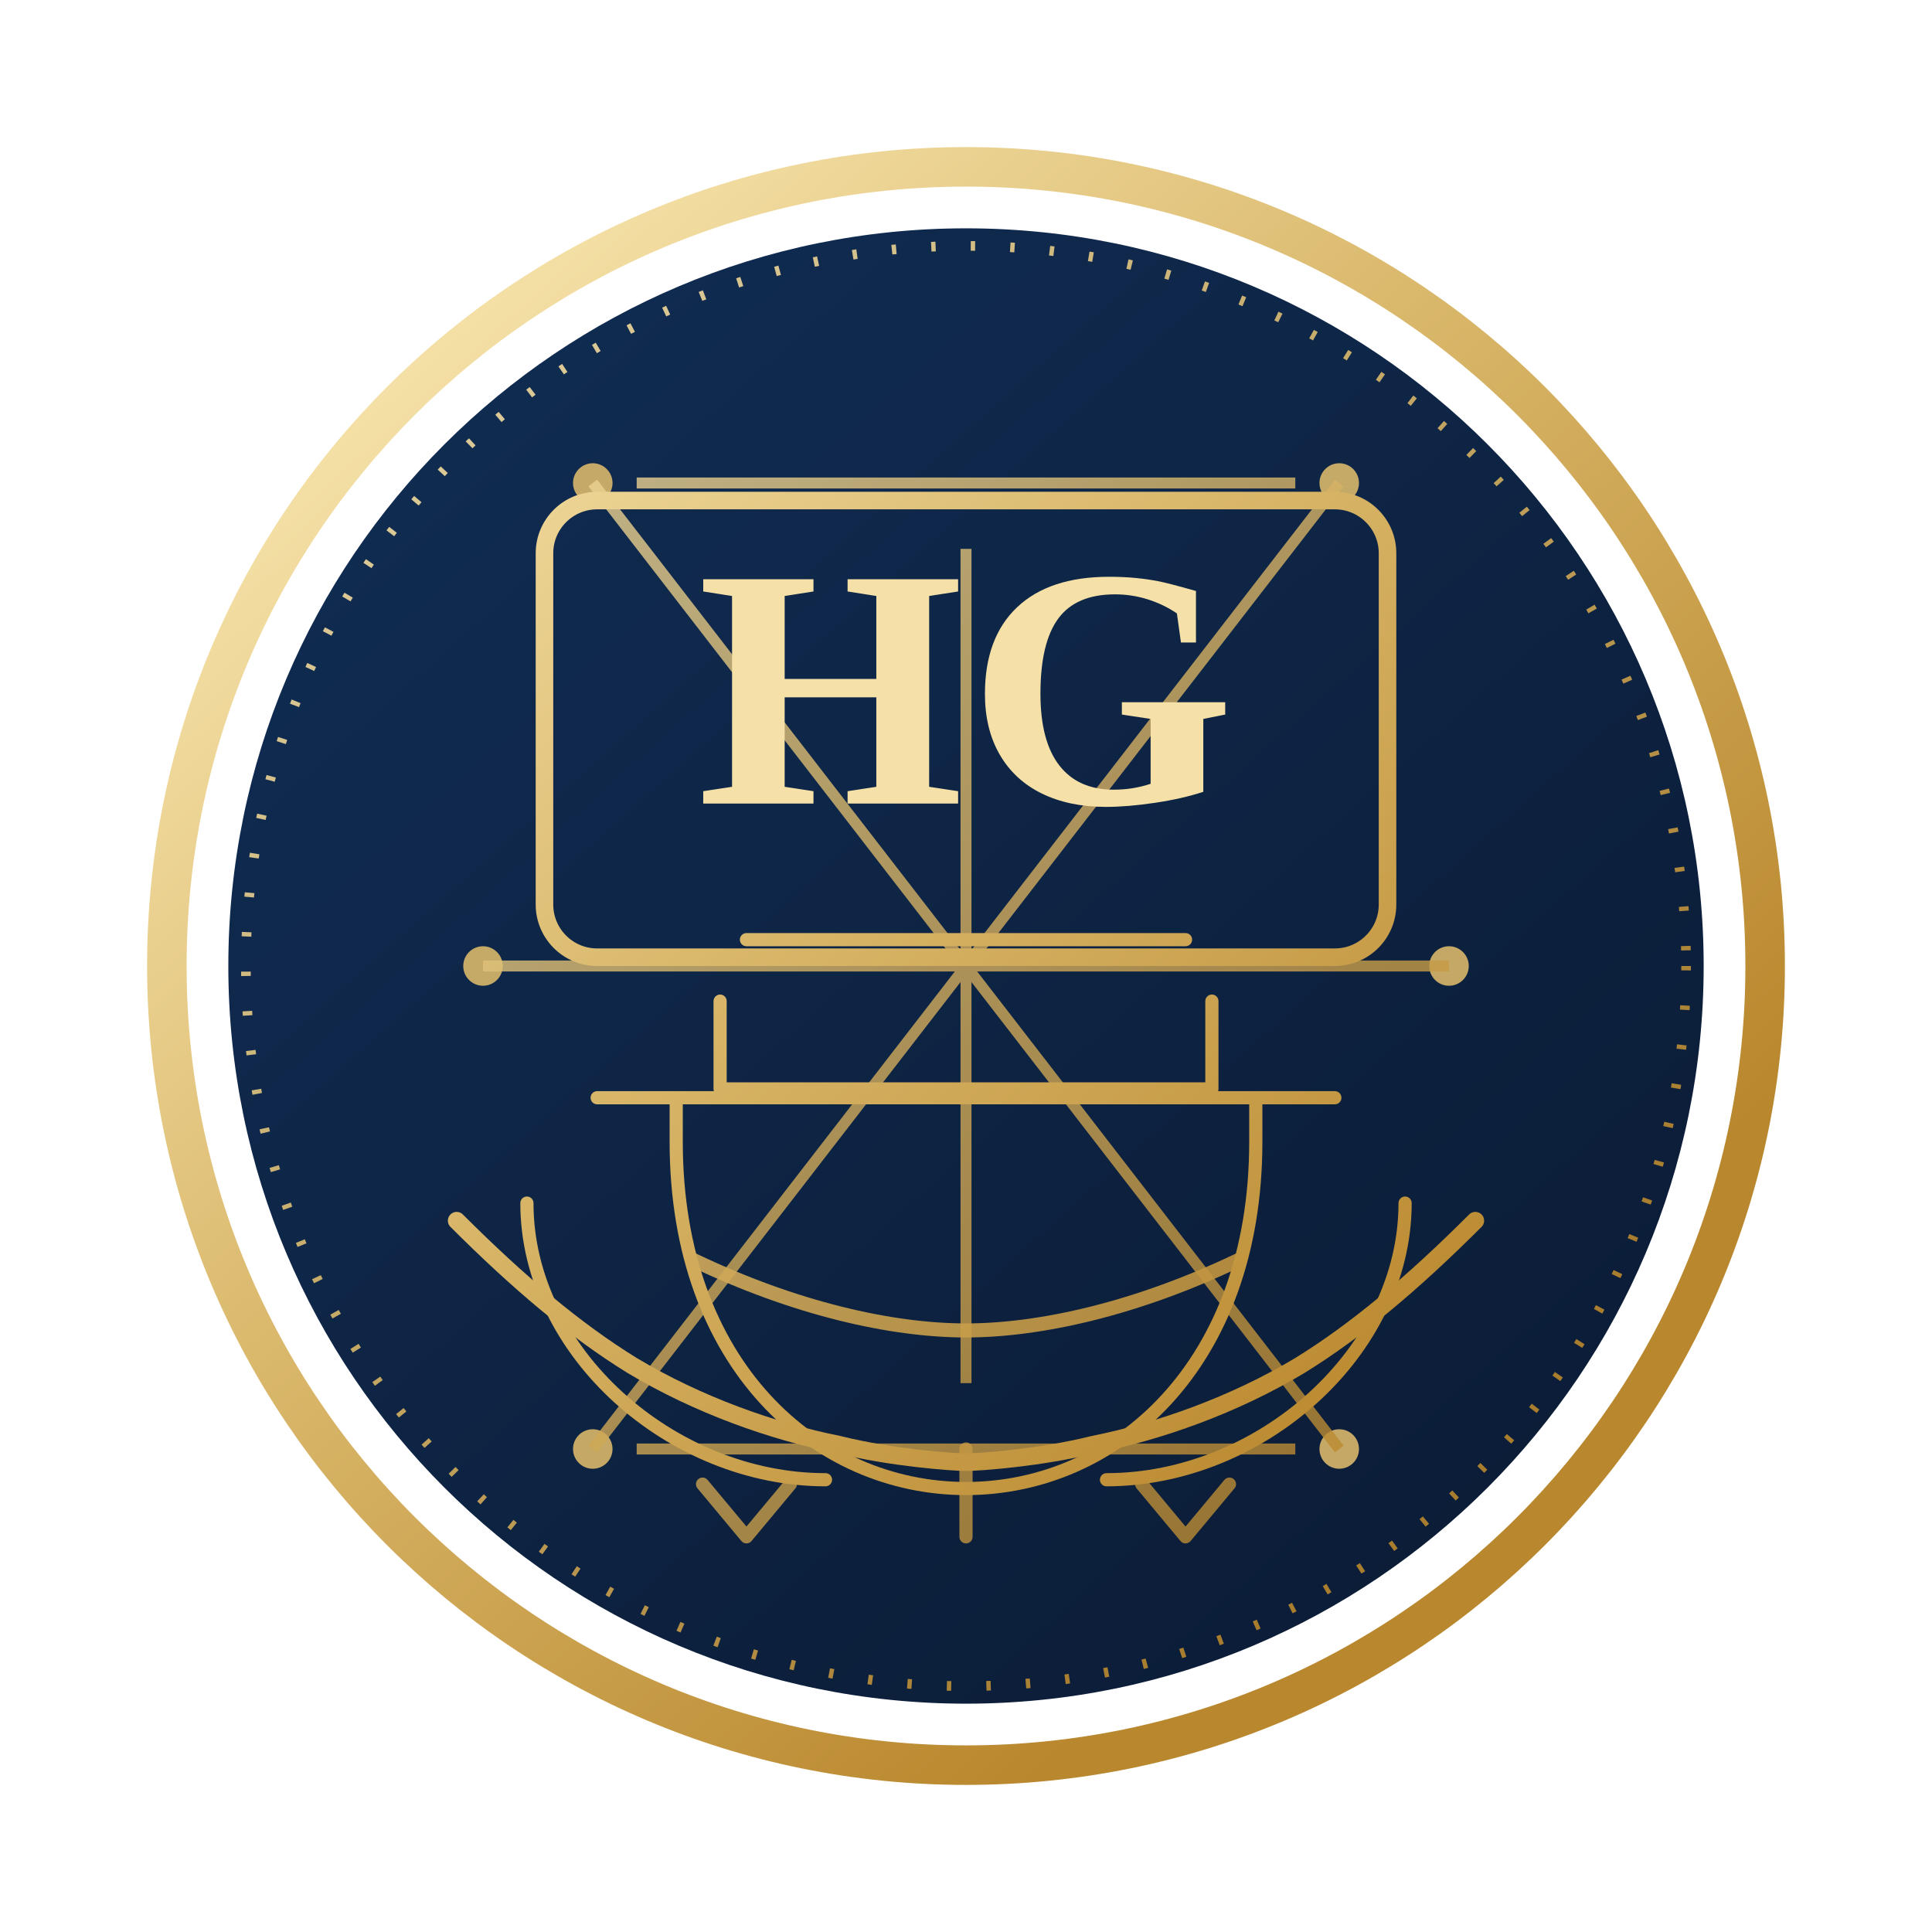
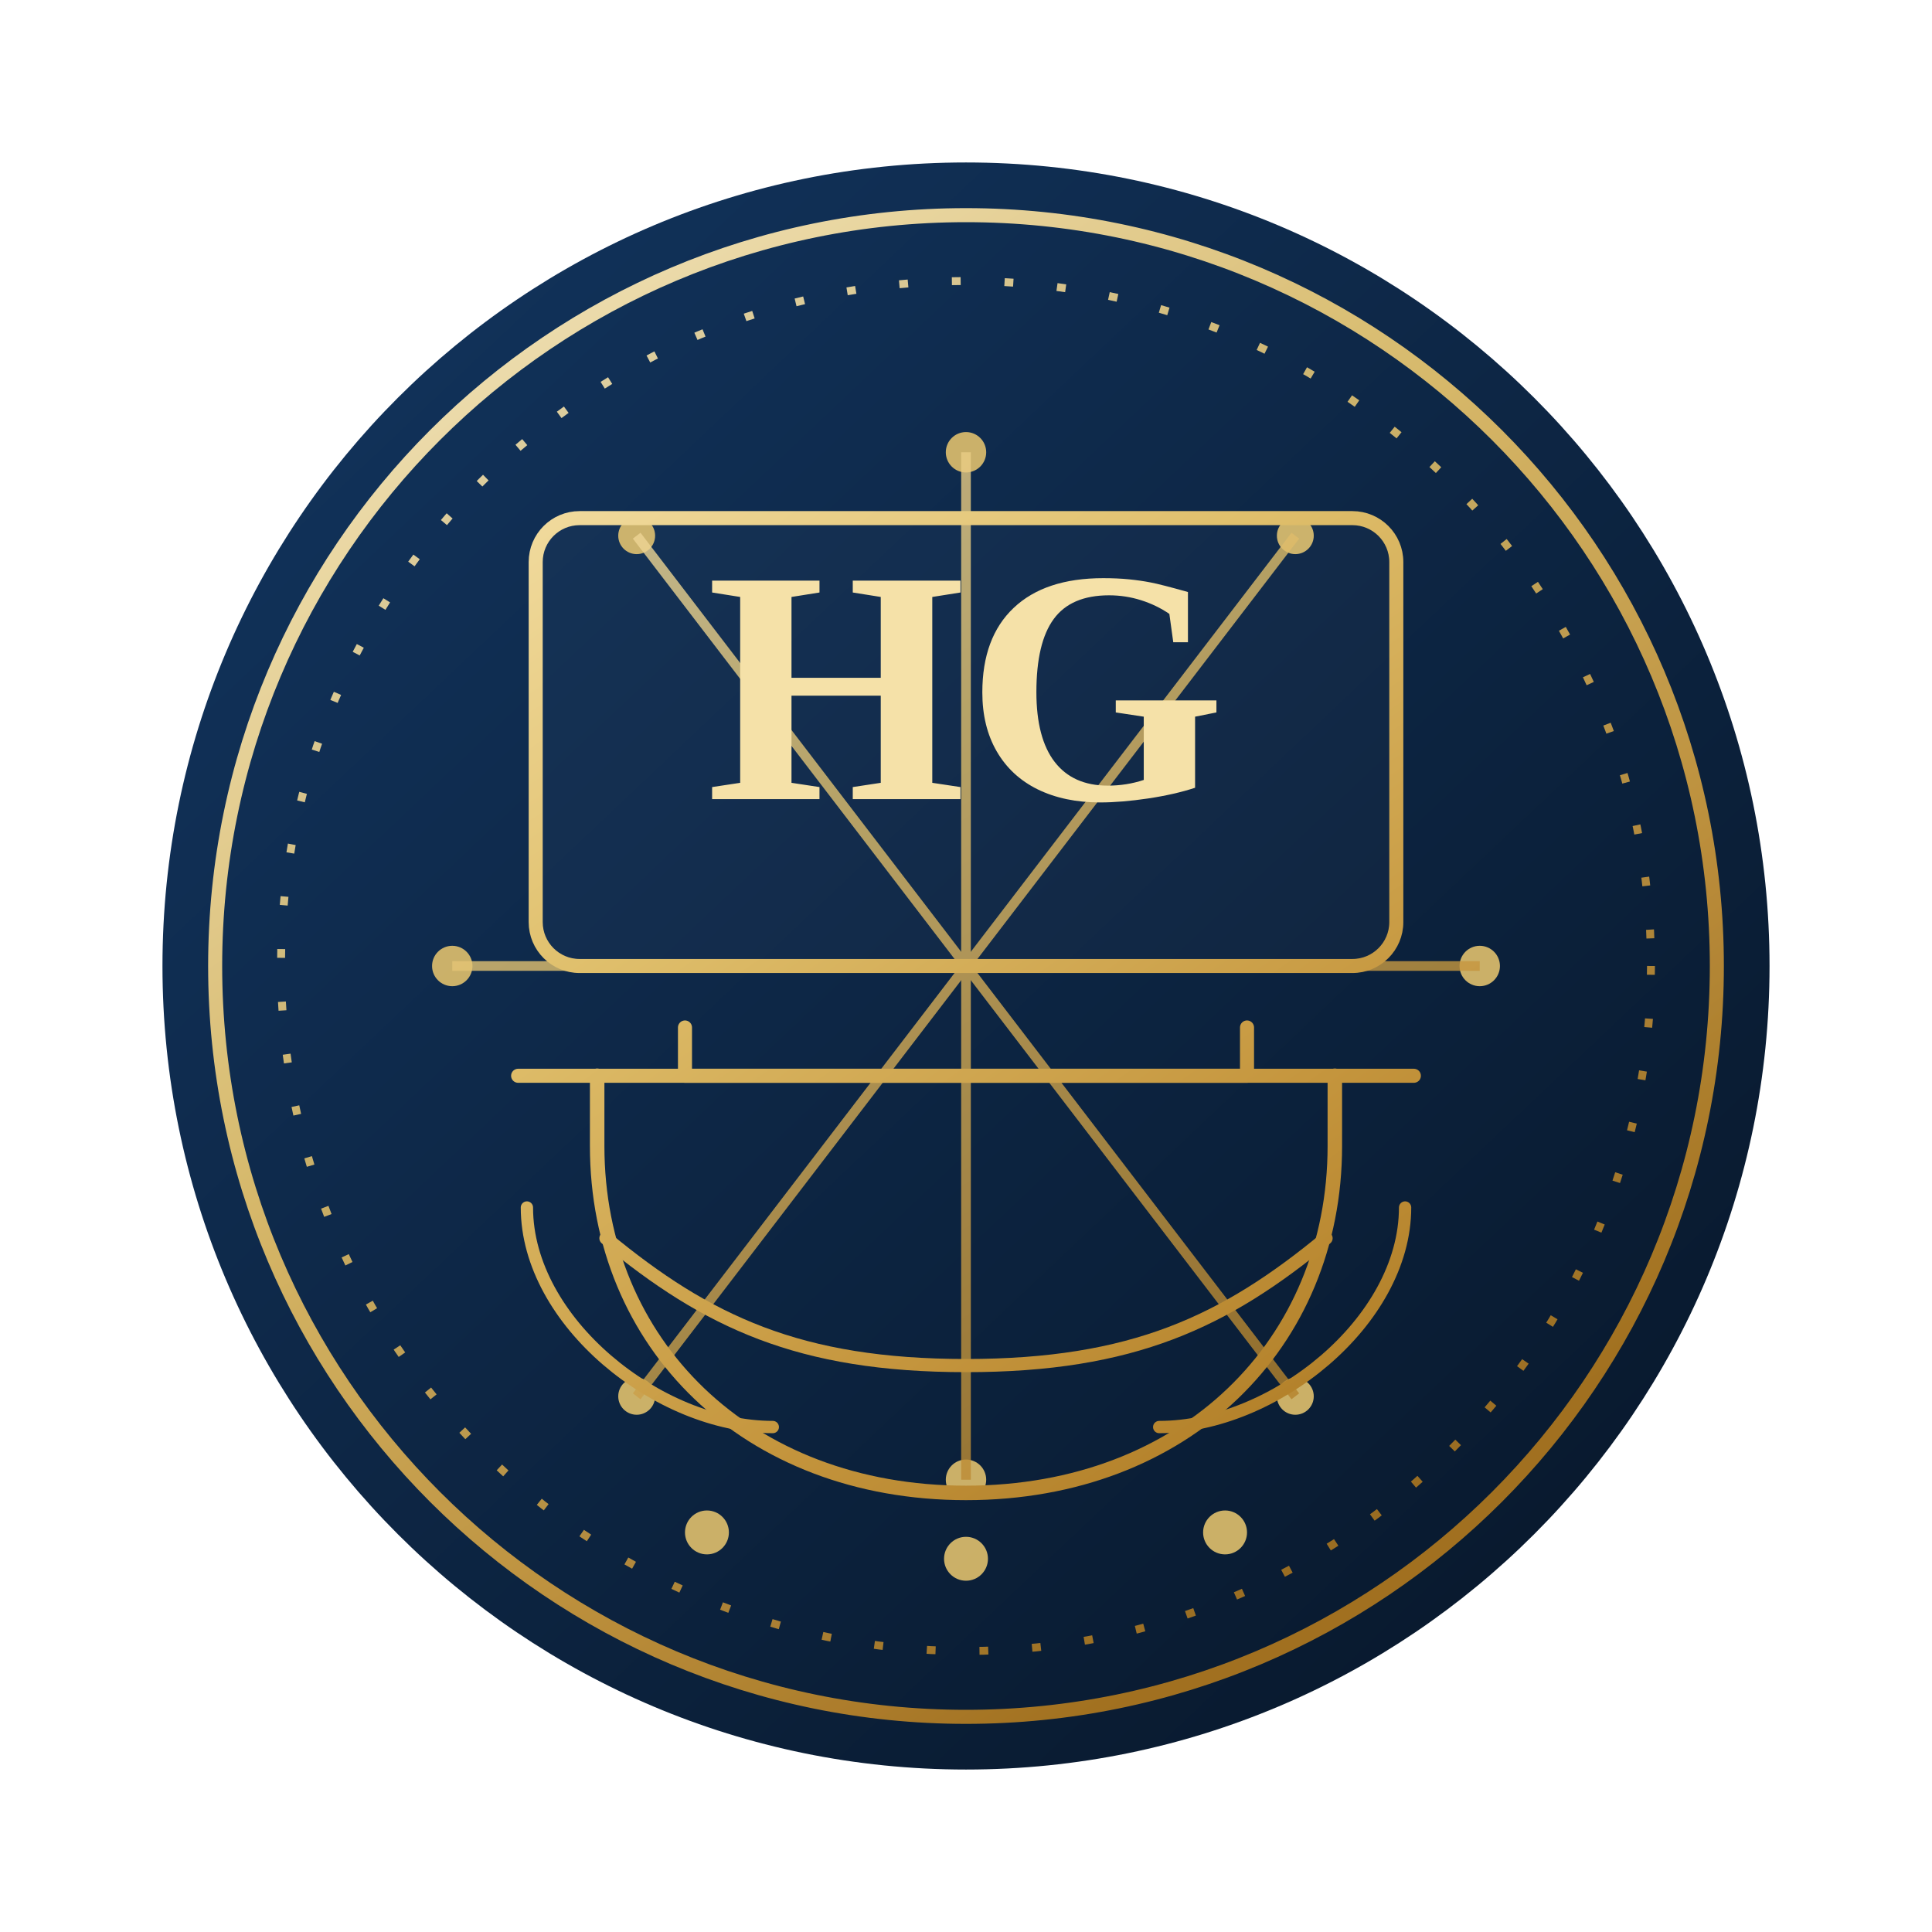
<svg xmlns="http://www.w3.org/2000/svg" width="440" height="440" viewBox="0 0 440 440" fill="none">
  <defs>
-     <linearGradient id="gold" x1="100" y1="70" x2="330" y2="320" gradientUnits="userSpaceOnUse">
-       <stop stop-color="#F5E1A8" />
-       <stop offset="0.45" stop-color="#D9B76A" />
-       <stop offset="1" stop-color="#B9872D" />
+     <linearGradient id="gold" x1="120" y1="70" x2="312" y2="350" gradientUnits="userSpaceOnUse">
+       <stop stop-color="#F8E6B3" />
+       <stop offset="0.38" stop-color="#E0C06D" />
+       <stop offset="0.72" stop-color="#C5963E" />
+       <stop offset="1" stop-color="#A9751F" />
    </linearGradient>
-     <linearGradient id="navy" x1="90" y1="80" x2="340" y2="360" gradientUnits="userSpaceOnUse">
-       <stop stop-color="#102C52" />
-       <stop offset="1" stop-color="#0B1C36" />
+     <linearGradient id="navy" x1="86" y1="70" x2="350" y2="349" gradientUnits="userSpaceOnUse">
+       <stop stop-color="#11325A" />
+       <stop offset="1" stop-color="#091A2F" />
    </linearGradient>
  </defs>
-   <circle cx="220" cy="220" r="182" fill="none" stroke="url(#gold)" stroke-width="9" />
-   <circle cx="220" cy="220" r="168" fill="url(#navy)" />
-   <circle cx="220" cy="220" r="164" fill="none" stroke="url(#gold)" stroke-width="2.2" stroke-dasharray="1 8" opacity="0.9" />
+   <circle cx="220" cy="220" r="183" fill="url(#navy)" />
+   <circle cx="220" cy="220" r="171" stroke="url(#gold)" stroke-width="3.2" opacity="0.95" />
+   <circle cx="220" cy="220" r="156" stroke="url(#gold)" stroke-width="1.8" stroke-dasharray="2 10" opacity="0.9" />
  <g opacity="0.9">
-     <circle cx="135" cy="110" r="4.5" fill="#D9B76A" />
-     <circle cx="305" cy="110" r="4.5" fill="#D9B76A" />
-     <circle cx="110" cy="220" r="4.5" fill="#D9B76A" />
-     <circle cx="330" cy="220" r="4.5" fill="#D9B76A" />
-     <circle cx="135" cy="330" r="4.5" fill="#D9B76A" />
-     <circle cx="305" cy="330" r="4.5" fill="#D9B76A" />
+     <circle cx="220" cy="103" r="4.6" fill="#E0C06D" />
+     <circle cx="220" cy="337" r="4.6" fill="#E0C06D" />
+     <circle cx="103" cy="220" r="4.6" fill="#E0C06D" />
+     <circle cx="337" cy="220" r="4.6" fill="#E0C06D" />
+     <circle cx="145" cy="122" r="4.2" fill="#E0C06D" />
+     <circle cx="295" cy="122" r="4.2" fill="#E0C06D" />
+     <circle cx="145" cy="318" r="4.2" fill="#E0C06D" />
+     <circle cx="295" cy="318" r="4.2" fill="#E0C06D" />
  </g>
-   <g stroke="url(#gold)" stroke-width="2.5" opacity="0.8">
-     <path d="M145 110H295" />
-     <path d="M110 220H330" />
-     <path d="M145 330H295" />
-     <path d="M220 125V315" />
-     <path d="M135 110L220 220L305 110" />
-     <path d="M135 330L220 220L305 330" />
+   <g stroke="url(#gold)" stroke-width="2.2" opacity="0.8">
+     <path d="M145 122L220 220L295 122" />
+     <path d="M145 318L220 220L295 318" />
+     <path d="M220 103V337" />
+     <path d="M103 220H337" />
  </g>
  <g>
-     <rect x="124" y="114" width="192" height="104" rx="12" fill="none" stroke="url(#gold)" stroke-width="4" />
-     <text x="220" y="183" text-anchor="middle" fill="#F5E1A8" font-family="Georgia, 'Times New Roman', serif" font-size="78" font-weight="700" letter-spacing="1">HG</text>
+     <rect x="122" y="118" width="196" height="102" rx="10" fill="rgba(255,255,255,0.02)" stroke="url(#gold)" stroke-width="3.2" />
+     <text x="220" y="182" text-anchor="middle" fill="#F5E1A8" font-family="Georgia, 'Times New Roman', serif" font-size="76" font-weight="700">HG</text>
  </g>
-   <g stroke="url(#gold)" stroke-width="3" fill="none" stroke-linecap="round" stroke-linejoin="round">
-     <path d="M136 250H304" />
-     <path d="M154 250V260C154 311 186 339 220 339C254 339 286 311 286 260V250" />
-     <path d="M164 228V248H276V228" />
-     <path d="M170 214H270" />
-     <path d="M120 274C120 308 153 337 188 337" />
-     <path d="M320 274C320 308 287 337 252 337" />
+   <g fill="none" stroke="url(#gold)" stroke-linecap="round" stroke-linejoin="round">
+     <path d="M118 245H322" stroke-width="3.2" />
+     <path d="M136 245V261C136 306 170 340 220 340C270 340 304 306 304 261V245" stroke-width="3.3" />
+     <path d="M156 234V245H284V234" stroke-width="3.2" />
+     <path d="M170 220H270" stroke-width="3.1" />
+     <path d="M138 282C161 301 182 311 220 311C258 311 279 301 302 282" stroke-width="3" />
+     <path d="M120 275C120 301 150 325 176 325" stroke-width="2.8" />
+     <path d="M320 275C320 301 290 325 264 325" stroke-width="2.8" />
  </g>
-   <g>
-     <path d="M104 278C118 292 131 303 144 311C159 320 176 326 191 329C203 332 217 333 220 333C223 333 237 332 249 329C264 326 281 320 296 311C309 303 322 292 336 278" stroke="url(#gold)" stroke-width="4" stroke-linecap="round" />
-     <path d="M158 287C181 298 203 303 220 303C237 303 259 298 282 287" stroke="url(#gold)" stroke-width="3.2" stroke-linecap="round" opacity="0.9" />
-   </g>
-   <g fill="none" stroke="url(#gold)" stroke-width="3" stroke-linecap="round" stroke-linejoin="round" opacity="0.8">
-     <path d="M160 338L170 350L180 338" />
-     <path d="M260 338L270 350L280 338" />
-     <path d="M220 330V350" />
+   <g opacity="0.9">
+     <circle cx="161" cy="349" r="5" fill="#E0C06D" />
+     <circle cx="279" cy="349" r="5" fill="#E0C06D" />
+     <circle cx="220" cy="355" r="5" fill="#E0C06D" />
  </g>
</svg>
